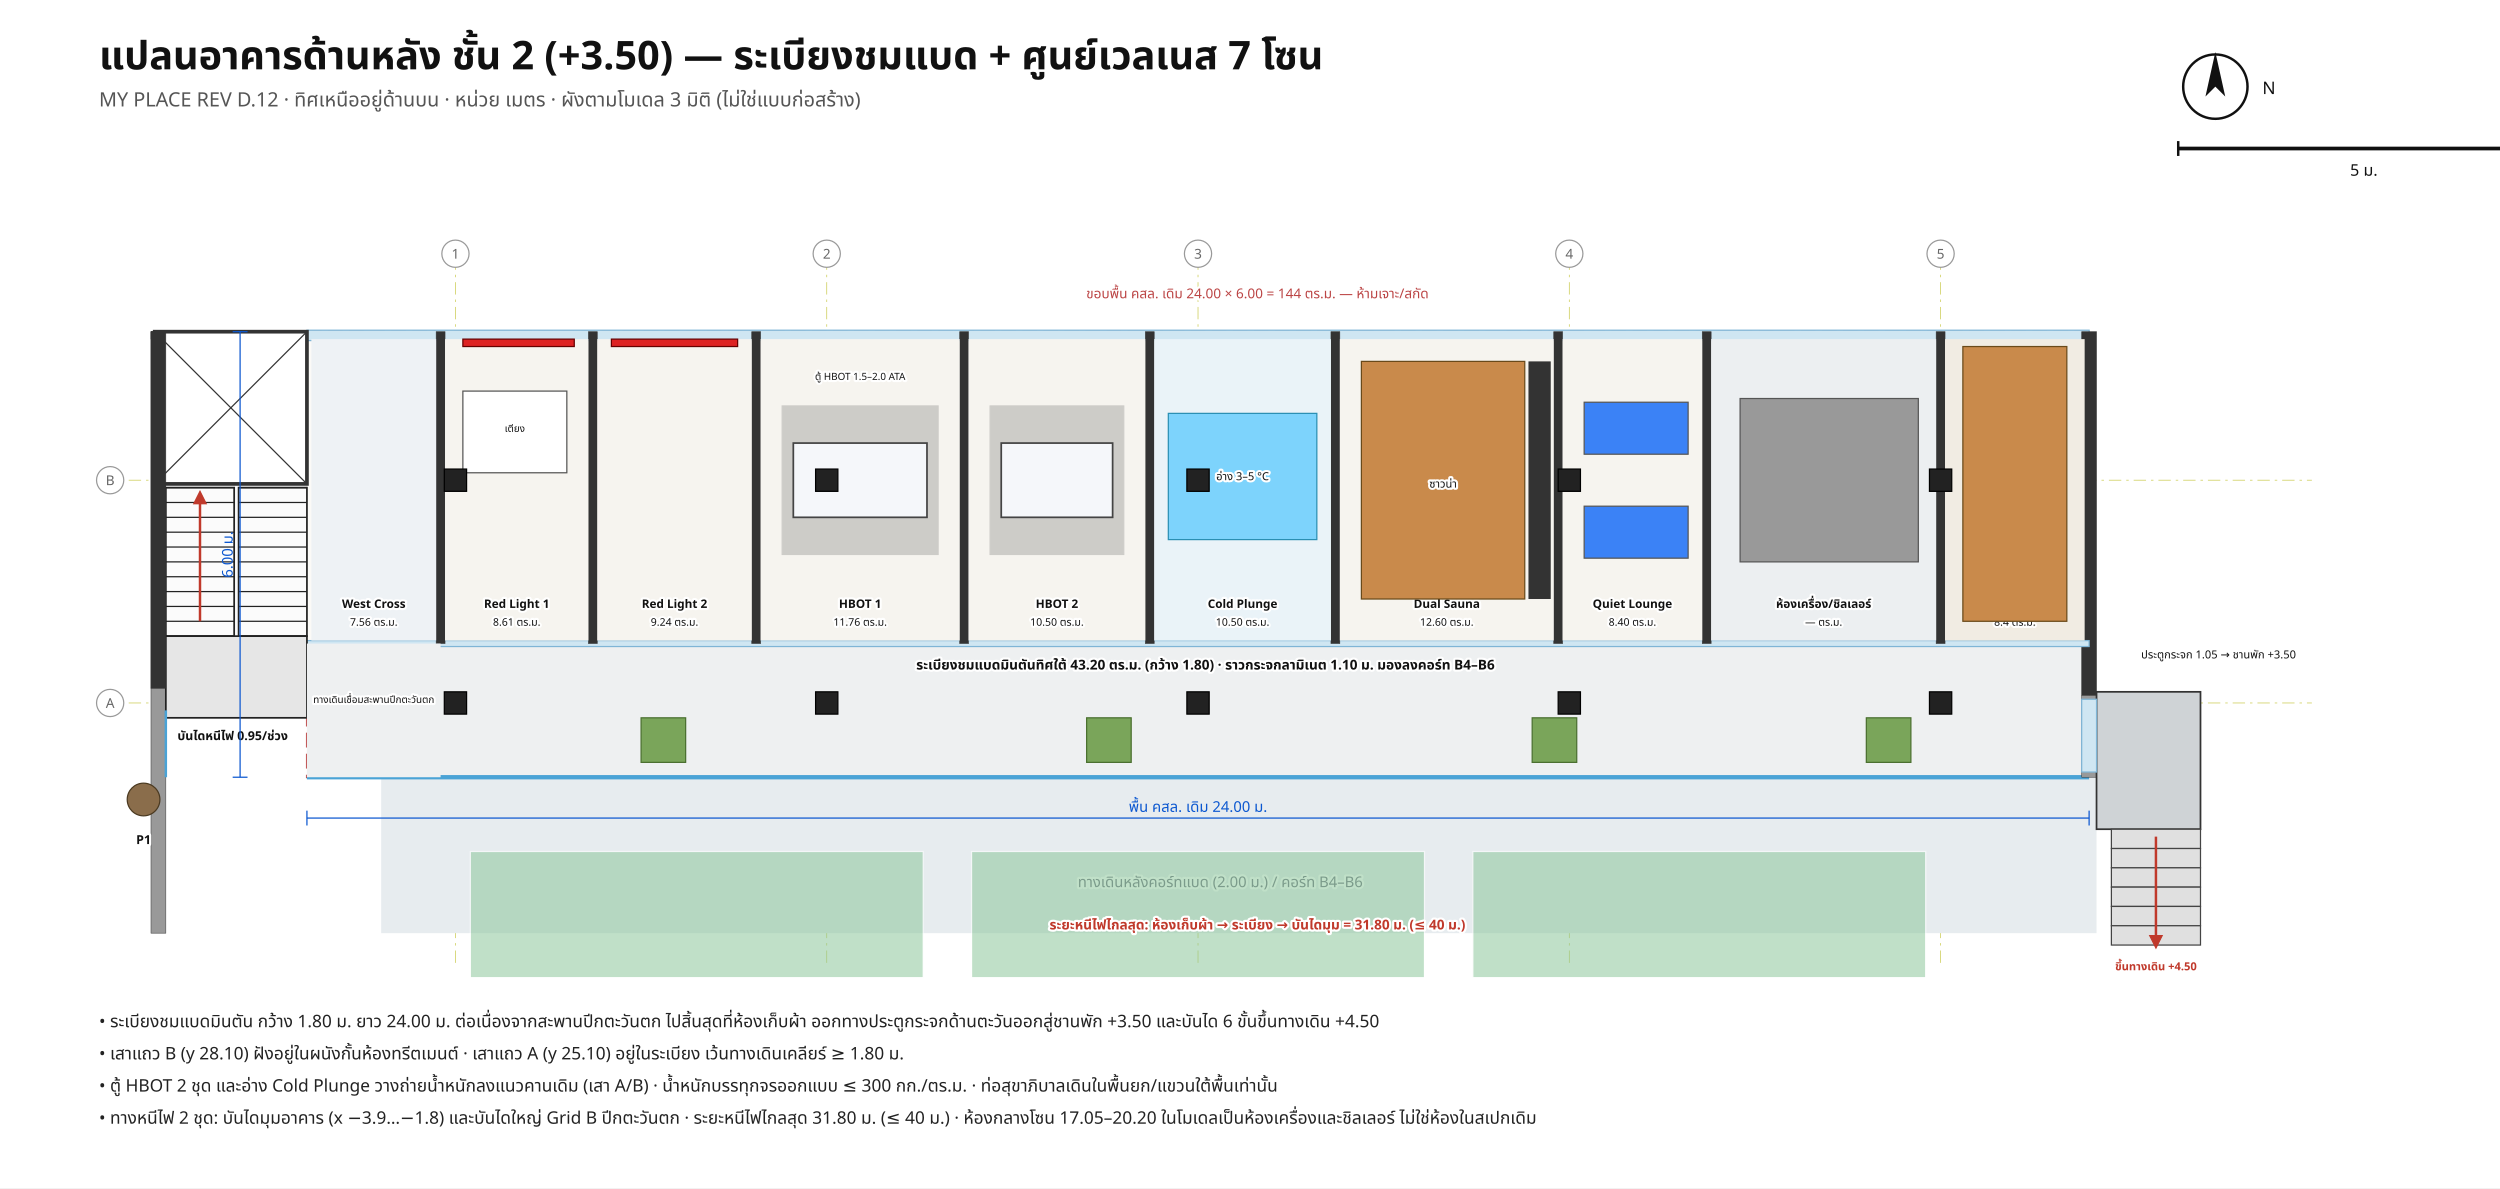
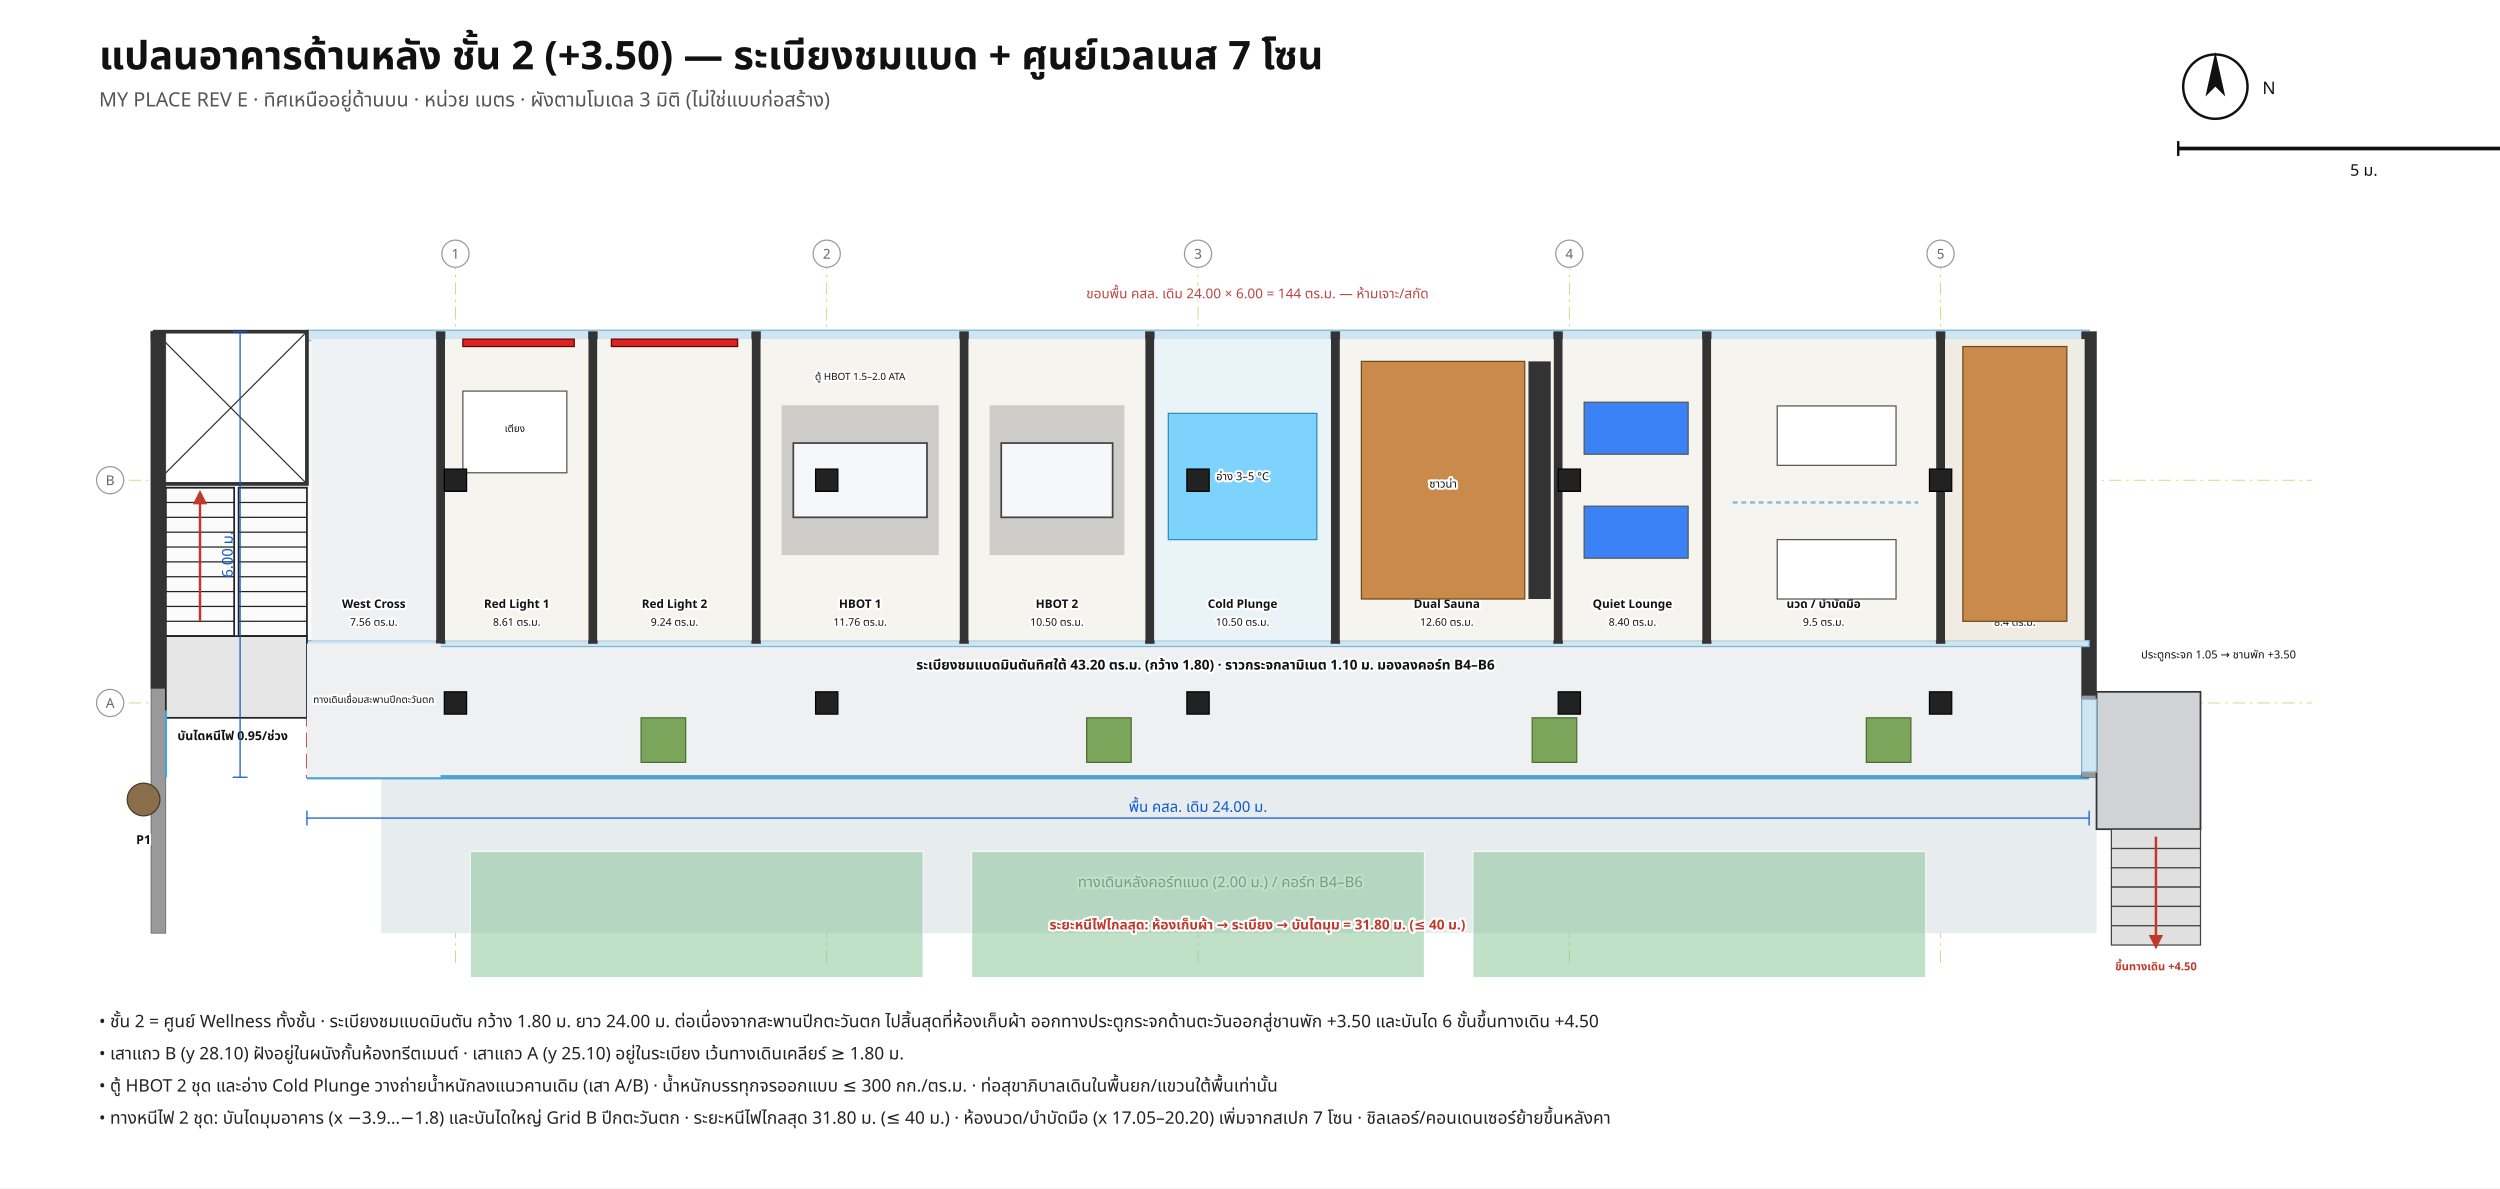
<svg xmlns="http://www.w3.org/2000/svg" width="2020" height="960" viewBox="0 0 2020 960" font-family="Loma, 'Noto Sans Thai', sans-serif">
  <rect width="100%" height="100%" fill="#fff" />
  <text x="80" y="56" font-size="32" font-weight="700" fill="#111">แปลนอาคารด้านหลัง ชั้น 2 (+3.50) — ระเบียงชมแบด + ศูนย์เวลเนส 7 โซน</text>
-   <text x="80" y="86" font-size="16" fill="#555">MY PLACE REV D.12 · ทิศเหนืออยู่ด้านบน · หน่วย เมตร · ผังตามโมเดล 3 มิติ (ไม่ใช่แบบก่อสร้าง)</text>
+   <text x="80" y="86" font-size="16" fill="#555">MY PLACE REV E · ทิศเหนืออยู่ด้านบน · หน่วย เมตร · ผังตามโมเดล 3 มิติ (ไม่ใช่แบบก่อสร้าง)</text>
  <g transform="translate(1760,30)">
    <circle cx="30" cy="40" r="26" fill="none" stroke="#111" stroke-width="2" />
    <path d="M30,12 L22,48 L30,40 L38,48 Z" fill="#111" />
    <text x="68" y="46" font-size="14" fill="#111">N</text>
  </g>
  <g transform="translate(1760,120)">
    <line x1="0" y1="0" x2="300" y2="0" stroke="#111" stroke-width="3" />
    <line x1="0" y1="-6" x2="0" y2="6" stroke="#111" stroke-width="2" />
    <line x1="300" y1="-6" x2="300" y2="6" stroke="#111" stroke-width="2" />
    <text x="150" y="22" font-size="13" text-anchor="middle" fill="#111">5 ม.</text>
  </g>
  <line x1="368.0" y1="778.0" x2="368.0" y2="214.0" stroke="#cc5" stroke-width="0.6" stroke-dasharray="10 4 2 4" />
  <circle cx="368.0" cy="205.0" r="11" fill="#fff" stroke="#999" />
  <text x="368.0" y="209.0" font-size="11" text-anchor="middle" fill="#666">1</text>
  <line x1="668.0" y1="778.0" x2="668.0" y2="214.0" stroke="#cc5" stroke-width="0.6" stroke-dasharray="10 4 2 4" />
  <circle cx="668.0" cy="205.0" r="11" fill="#fff" stroke="#999" />
  <text x="668.0" y="209.0" font-size="11" text-anchor="middle" fill="#666">2</text>
  <line x1="968.0" y1="778.0" x2="968.0" y2="214.0" stroke="#cc5" stroke-width="0.6" stroke-dasharray="10 4 2 4" />
  <circle cx="968.0" cy="205.0" r="11" fill="#fff" stroke="#999" />
  <text x="968.0" y="209.0" font-size="11" text-anchor="middle" fill="#666">3</text>
  <line x1="1268.0" y1="778.0" x2="1268.0" y2="214.0" stroke="#cc5" stroke-width="0.6" stroke-dasharray="10 4 2 4" />
  <circle cx="1268.0" cy="205.0" r="11" fill="#fff" stroke="#999" />
  <text x="1268.0" y="209.0" font-size="11" text-anchor="middle" fill="#666">4</text>
  <line x1="1568.0" y1="778.0" x2="1568.0" y2="214.0" stroke="#cc5" stroke-width="0.6" stroke-dasharray="10 4 2 4" />
  <circle cx="1568.0" cy="205.0" r="11" fill="#fff" stroke="#999" />
  <text x="1568.0" y="209.0" font-size="11" text-anchor="middle" fill="#666">5</text>
  <line x1="104.0" y1="568.0" x2="1868.0" y2="568.0" stroke="#cc5" stroke-width="0.6" stroke-dasharray="10 4 2 4" />
  <circle cx="89.0" cy="568.0" r="11" fill="#fff" stroke="#999" />
  <text x="89.0" y="572.0" font-size="11" text-anchor="middle" fill="#666">A</text>
  <line x1="104.0" y1="388.0" x2="1868.0" y2="388.0" stroke="#cc5" stroke-width="0.6" stroke-dasharray="10 4 2 4" />
  <circle cx="89.0" cy="388.0" r="11" fill="#fff" stroke="#999" />
  <text x="89.0" y="392.0" font-size="11" text-anchor="middle" fill="#666">B</text>
  <rect x="308.0" y="568.0" width="1386.0" height="186.0" fill="#e7ecef" stroke="none" stroke-width="1" />
  <text paint-order="stroke" stroke="#fff" stroke-width="3.5" stroke-linejoin="round" x="986.0" y="716.8" font-size="12" fill="#667" text-anchor="middle">ทางเดินหลังคอร์ทแบด (2.00 ม.) / คอร์ท B4–B6</text>
  <rect x="380.0" y="688.0" width="366.0" height="102.0" fill="#8cc79b" stroke="#fff" stroke-width="1" opacity="0.55" />
  <rect x="785.0" y="688.0" width="366.0" height="102.0" fill="#8cc79b" stroke="#fff" stroke-width="1" opacity="0.55" />
  <rect x="1190.0" y="688.0" width="366.0" height="102.0" fill="#8cc79b" stroke="#fff" stroke-width="1" opacity="0.55" />
  <rect x="248.0" y="268.0" width="1440.0" height="360.0" fill="none" stroke="#b44" stroke-width="1.6" stroke-dasharray="12 5" />
  <text paint-order="stroke" stroke="#fff" stroke-width="3.5" stroke-linejoin="round" x="1016.0" y="241.0" font-size="11" fill="#b44" text-anchor="middle">ขอบพื้น คสล. เดิม 24.00 × 6.00 = 144 ตร.ม. — ห้ามเจาะ/สกัด</text>
  <rect x="248.0" y="520.0" width="1440.0" height="108.0" fill="#eef0f1" stroke="none" stroke-width="1" />
  <rect x="248.0" y="268.0" width="1440.0" height="252.0" fill="#fbfaf7" stroke="none" stroke-width="1" />
  <line x1="248.0" y1="628.0" x2="1688.0" y2="628.0" stroke="#4aa3d6" stroke-width="3.5" />
  <text paint-order="stroke" stroke="#fff" stroke-width="3.5" stroke-linejoin="round" x="974.0" y="541.0" font-size="11" fill="#111" text-anchor="middle" font-weight="700">ระเบียงชมแบดมินตันทิศใต้ 43.20 ตร.ม. (กว้าง 1.80) · ราวกระจกลามิเนต 1.10 ม. มองลงคอร์ท B4–B6</text>
  <rect x="518.0" y="580.0" width="36.0" height="36.0" fill="#7aa55a" stroke="#4a6f2f" stroke-width="1" />
  <rect x="878.0" y="580.0" width="36.0" height="36.0" fill="#7aa55a" stroke="#4a6f2f" stroke-width="1" />
  <rect x="1238.0" y="580.0" width="36.0" height="36.0" fill="#7aa55a" stroke="#4a6f2f" stroke-width="1" />
  <rect x="1508.0" y="580.0" width="36.0" height="36.0" fill="#7aa55a" stroke="#4a6f2f" stroke-width="1" />
  <rect x="248.0" y="268.0" width="1440.0" height="6.0" fill="#bcd" stroke="#333" stroke-width="0.4" />
  <rect x="248.0" y="266.8" width="1440.0" height="8.4" fill="#cfe6f2" stroke="#7fb5d6" stroke-width="1" />
  <rect x="1682.0" y="268.0" width="12.0" height="294.0" fill="#333" stroke="#333" stroke-width="0.4" />
  <rect x="1682.0" y="562.0" width="12.0" height="66.0" fill="#999" stroke="#333" stroke-width="0.4" />
  <rect x="248.0" y="517.6" width="1440.0" height="4.8" fill="#cfe6f2" stroke="#7fb5d6" stroke-width="1" />
  <rect x="352.4" y="268.0" width="7.2" height="252.0" fill="#333" stroke="#333" stroke-width="0.4" />
  <rect x="475.4" y="268.0" width="7.2" height="252.0" fill="#333" stroke="#333" stroke-width="0.4" />
  <rect x="607.4" y="268.0" width="7.2" height="252.0" fill="#333" stroke="#333" stroke-width="0.4" />
  <rect x="775.4" y="268.0" width="7.2" height="252.0" fill="#333" stroke="#333" stroke-width="0.4" />
  <rect x="925.4" y="268.0" width="7.2" height="252.0" fill="#333" stroke="#333" stroke-width="0.4" />
  <rect x="1075.4" y="268.0" width="7.2" height="252.0" fill="#333" stroke="#333" stroke-width="0.4" />
  <rect x="1255.4" y="268.0" width="7.2" height="252.0" fill="#333" stroke="#333" stroke-width="0.4" />
  <rect x="1375.4" y="268.0" width="7.2" height="252.0" fill="#333" stroke="#333" stroke-width="0.4" />
  <rect x="1564.4" y="268.0" width="7.2" height="252.0" fill="#333" stroke="#333" stroke-width="0.4" />
  <rect x="251.6" y="274.0" width="100.8" height="243.6" fill="#eef2f5" stroke="none" stroke-width="1" />
  <text paint-order="stroke" stroke="#fff" stroke-width="3.5" stroke-linejoin="round" x="302.0" y="491.2" font-size="9.5" fill="#111" text-anchor="middle" font-weight="700">West Cross</text>
  <text paint-order="stroke" stroke="#fff" stroke-width="3.5" stroke-linejoin="round" x="302.0" y="505.6" font-size="8.5" fill="#111" text-anchor="middle">7.56 ตร.ม.</text>
  <rect x="359.6" y="274.0" width="115.8" height="243.6" fill="#f6f4ef" stroke="none" stroke-width="1" />
  <text paint-order="stroke" stroke="#fff" stroke-width="3.5" stroke-linejoin="round" x="417.5" y="491.2" font-size="9.5" fill="#111" text-anchor="middle" font-weight="700">Red Light 1</text>
  <text paint-order="stroke" stroke="#fff" stroke-width="3.5" stroke-linejoin="round" x="417.5" y="505.6" font-size="8.5" fill="#111" text-anchor="middle">8.61 ตร.ม.</text>
  <rect x="482.6" y="274.0" width="124.8" height="243.6" fill="#f6f4ef" stroke="none" stroke-width="1" />
  <text paint-order="stroke" stroke="#fff" stroke-width="3.5" stroke-linejoin="round" x="545.0" y="491.2" font-size="9.5" fill="#111" text-anchor="middle" font-weight="700">Red Light 2</text>
  <text paint-order="stroke" stroke="#fff" stroke-width="3.5" stroke-linejoin="round" x="545.0" y="505.6" font-size="8.5" fill="#111" text-anchor="middle">9.24 ตร.ม.</text>
  <rect x="614.6" y="274.0" width="160.8" height="243.6" fill="#f6f4ef" stroke="none" stroke-width="1" />
  <text paint-order="stroke" stroke="#fff" stroke-width="3.5" stroke-linejoin="round" x="695.0" y="491.2" font-size="9.5" fill="#111" text-anchor="middle" font-weight="700">HBOT 1</text>
  <text paint-order="stroke" stroke="#fff" stroke-width="3.5" stroke-linejoin="round" x="695.0" y="505.6" font-size="8.5" fill="#111" text-anchor="middle">11.76 ตร.ม.</text>
  <rect x="782.6" y="274.0" width="142.8" height="243.6" fill="#f6f4ef" stroke="none" stroke-width="1" />
  <text paint-order="stroke" stroke="#fff" stroke-width="3.5" stroke-linejoin="round" x="854.0" y="491.2" font-size="9.5" fill="#111" text-anchor="middle" font-weight="700">HBOT 2</text>
  <text paint-order="stroke" stroke="#fff" stroke-width="3.5" stroke-linejoin="round" x="854.0" y="505.6" font-size="8.5" fill="#111" text-anchor="middle">10.50 ตร.ม.</text>
  <rect x="932.6" y="274.0" width="142.8" height="243.6" fill="#eaf3f8" stroke="none" stroke-width="1" />
  <text paint-order="stroke" stroke="#fff" stroke-width="3.5" stroke-linejoin="round" x="1004.0" y="491.2" font-size="9.5" fill="#111" text-anchor="middle" font-weight="700">Cold Plunge</text>
  <text paint-order="stroke" stroke="#fff" stroke-width="3.5" stroke-linejoin="round" x="1004.0" y="505.6" font-size="8.5" fill="#111" text-anchor="middle">10.50 ตร.ม.</text>
  <rect x="1082.6" y="274.0" width="172.8" height="243.6" fill="#f6f4ef" stroke="none" stroke-width="1" />
  <text paint-order="stroke" stroke="#fff" stroke-width="3.5" stroke-linejoin="round" x="1169.0" y="491.2" font-size="9.5" fill="#111" text-anchor="middle" font-weight="700">Dual Sauna</text>
  <text paint-order="stroke" stroke="#fff" stroke-width="3.5" stroke-linejoin="round" x="1169.0" y="505.6" font-size="8.5" fill="#111" text-anchor="middle">12.60 ตร.ม.</text>
  <rect x="1262.6" y="274.0" width="112.8" height="243.6" fill="#f6f4ef" stroke="none" stroke-width="1" />
  <text paint-order="stroke" stroke="#fff" stroke-width="3.5" stroke-linejoin="round" x="1319.0" y="491.2" font-size="9.5" fill="#111" text-anchor="middle" font-weight="700">Quiet Lounge</text>
  <text paint-order="stroke" stroke="#fff" stroke-width="3.5" stroke-linejoin="round" x="1319.0" y="505.6" font-size="8.5" fill="#111" text-anchor="middle">8.40 ตร.ม.</text>
-   <rect x="1382.6" y="274.0" width="181.8" height="243.6" fill="#eceff1" stroke="none" stroke-width="1" />
-   <text paint-order="stroke" stroke="#fff" stroke-width="3.5" stroke-linejoin="round" x="1473.5" y="491.2" font-size="9.5" fill="#111" text-anchor="middle" font-weight="700">ห้องเครื่อง/ชิลเลอร์</text>
-   <text paint-order="stroke" stroke="#fff" stroke-width="3.5" stroke-linejoin="round" x="1473.5" y="505.6" font-size="8.5" fill="#111" text-anchor="middle">— ตร.ม.</text>
+   <rect x="1382.6" y="274.0" width="181.8" height="243.6" fill="#f6f4ef" stroke="none" stroke-width="1" />
+   <text paint-order="stroke" stroke="#fff" stroke-width="3.5" stroke-linejoin="round" x="1473.5" y="491.2" font-size="9.5" fill="#111" text-anchor="middle" font-weight="700">นวด / บำบัดมือ</text>
+   <text paint-order="stroke" stroke="#fff" stroke-width="3.5" stroke-linejoin="round" x="1473.5" y="505.6" font-size="8.5" fill="#111" text-anchor="middle">9.5 ตร.ม.</text>
  <rect x="1571.6" y="274.0" width="112.8" height="243.6" fill="#f1ece3" stroke="none" stroke-width="1" />
  <text paint-order="stroke" stroke="#fff" stroke-width="3.5" stroke-linejoin="round" x="1628.0" y="491.2" font-size="9.5" fill="#111" text-anchor="middle" font-weight="700">เก็บผ้า</text>
  <text paint-order="stroke" stroke="#fff" stroke-width="3.5" stroke-linejoin="round" x="1628.0" y="505.6" font-size="8.5" fill="#111" text-anchor="middle">8.4 ตร.ม.</text>
  <rect x="374.0" y="274.0" width="90.0" height="6.0" fill="#d22" stroke="#600" stroke-width="1" />
  <rect x="494.0" y="274.0" width="102.0" height="6.0" fill="#d22" stroke="#600" stroke-width="1" />
  <rect x="374.0" y="316.0" width="84.0" height="66.0" fill="#fff" stroke="#555" stroke-width="1" />
  <text paint-order="stroke" stroke="#fff" stroke-width="3.5" stroke-linejoin="round" x="416.0" y="349.0" font-size="8" fill="#111" text-anchor="middle">เตียง</text>
  <rect x="632.0" y="328.0" width="126.0" height="120.0" fill="#555" stroke="#555" stroke-width="1" opacity="0.25" />
  <rect x="641.0" y="358.0" width="108.0" height="60.0" fill="#f5f7fa" stroke="#444" stroke-width="1.4" />
  <rect x="800.0" y="328.0" width="108.0" height="120.0" fill="#555" stroke="#555" stroke-width="1" opacity="0.25" />
  <rect x="809.0" y="358.0" width="90.0" height="60.0" fill="#f5f7fa" stroke="#444" stroke-width="1.4" />
  <text paint-order="stroke" stroke="#fff" stroke-width="3.5" stroke-linejoin="round" x="695.0" y="307.0" font-size="8" fill="#111" text-anchor="middle">ตู้ HBOT 1.5–2.0 ATA</text>
  <rect x="944.0" y="334.0" width="120.0" height="102.0" fill="#7dd3fc" stroke="#2a8fb3" stroke-width="1" />
  <text paint-order="stroke" stroke="#fff" stroke-width="3.5" stroke-linejoin="round" x="1004.0" y="388.0" font-size="9" fill="#111" text-anchor="middle">อ่าง 3–5 °C</text>
  <rect x="1100.0" y="292.0" width="132.0" height="192.0" fill="#c98a4b" stroke="#6a4a1a" stroke-width="1" />
  <text paint-order="stroke" stroke="#fff" stroke-width="3.5" stroke-linejoin="round" x="1166.0" y="394.0" font-size="9" fill="#111" text-anchor="middle">ซาวน่า</text>
  <rect x="1235.0" y="292.0" width="18.0" height="192.0" fill="#333" stroke="none" stroke-width="1" />
  <rect x="1280.0" y="409.0" width="84.0" height="42.0" fill="#3b82f6" stroke="#555" stroke-width="1" />
  <rect x="1280.0" y="325.0" width="84.0" height="42.0" fill="#3b82f6" stroke="#555" stroke-width="1" />
-   <rect x="1406.0" y="322.0" width="144.0" height="132.0" fill="#999" stroke="#555" stroke-width="1" />
+   <rect x="1436.0" y="436.0" width="96.0" height="48.0" fill="#fff" stroke="#555" stroke-width="1" />
+   <rect x="1436.0" y="328.0" width="96.0" height="48.0" fill="#fff" stroke="#555" stroke-width="1" />
+   <line x1="1400.0" y1="406.0" x2="1550.0" y2="406.0" stroke="#8bd" stroke-width="2" stroke-dasharray="4 3" />
  <rect x="1586.0" y="280.0" width="84.0" height="222.0" fill="#c98a4b" stroke="#6a4a1a" stroke-width="1" />
  <rect x="359.0" y="559.0" width="18.0" height="18.0" fill="#222" stroke="#000" stroke-width="1" />
  <rect x="659.0" y="559.0" width="18.0" height="18.0" fill="#222" stroke="#000" stroke-width="1" />
  <rect x="959.0" y="559.0" width="18.0" height="18.0" fill="#222" stroke="#000" stroke-width="1" />
  <rect x="1259.0" y="559.0" width="18.0" height="18.0" fill="#222" stroke="#000" stroke-width="1" />
  <rect x="1559.0" y="559.0" width="18.0" height="18.0" fill="#222" stroke="#000" stroke-width="1" />
  <rect x="359.0" y="379.0" width="18.0" height="18.0" fill="#222" stroke="#000" stroke-width="1" />
  <rect x="659.0" y="379.0" width="18.0" height="18.0" fill="#222" stroke="#000" stroke-width="1" />
  <rect x="959.0" y="379.0" width="18.0" height="18.0" fill="#222" stroke="#000" stroke-width="1" />
  <rect x="1259.0" y="379.0" width="18.0" height="18.0" fill="#222" stroke="#000" stroke-width="1" />
  <rect x="1559.0" y="379.0" width="18.0" height="18.0" fill="#222" stroke="#000" stroke-width="1" />
  <text paint-order="stroke" stroke="#fff" stroke-width="3.5" stroke-linejoin="round" x="974.0" y="223.0" font-size="9" fill="#111" text-anchor="middle" />
  <rect x="1694.0" y="559.0" width="84.0" height="111.0" fill="#cfd3d6" stroke="#333" stroke-width="1.4" />
  <rect x="1706.0" y="670.0" width="72.0" height="15.6" fill="#e0e0e0" stroke="#444" stroke-width="1" />
  <rect x="1706.0" y="685.6" width="72.0" height="15.6" fill="#e0e0e0" stroke="#444" stroke-width="1" />
  <rect x="1706.0" y="701.2" width="72.0" height="15.6" fill="#e0e0e0" stroke="#444" stroke-width="1" />
  <rect x="1706.0" y="716.8" width="72.0" height="15.6" fill="#e0e0e0" stroke="#444" stroke-width="1" />
  <rect x="1706.0" y="732.4" width="72.0" height="15.6" fill="#e0e0e0" stroke="#444" stroke-width="1" />
  <rect x="1706.0" y="748.0" width="72.0" height="15.6" fill="#e0e0e0" stroke="#444" stroke-width="1" />
  <line x1="1742.0" y1="676.0" x2="1742.0" y2="760.0" stroke="#c0392b" stroke-width="2" />
  <path d="M1742.0,766.0 l-5,-10 h10 z" fill="#c0392b" stroke="#c0392b" stroke-width="1" />
  <text paint-order="stroke" stroke="#fff" stroke-width="3.5" stroke-linejoin="round" x="1742.0" y="784.0" font-size="9" fill="#c0392b" text-anchor="middle" font-weight="700">ขึ้นทางเดิน +4.50</text>
  <rect x="1682.0" y="565.0" width="12.0" height="58.8" fill="#cfe6f2" stroke="#7fb5d6" stroke-width="1" />
  <text paint-order="stroke" stroke="#fff" stroke-width="3.5" stroke-linejoin="round" x="1730.0" y="532.0" font-size="9" fill="#111" text-anchor="start">ประตูกระจก 1.05 → ชานพัก +3.50</text>
  <rect x="122.0" y="268.0" width="12.0" height="288.0" fill="#333" stroke="#333" stroke-width="0.4" />
  <rect x="122.0" y="268.0" width="126.0" height="6.0" fill="#333" stroke="#333" stroke-width="0.4" />
  <rect x="122.0" y="556.0" width="12.0" height="198.0" fill="#999" stroke="#333" stroke-width="0.4" />
  <rect x="134.0" y="274.0" width="114.0" height="306.0" fill="#fbfbfb" stroke="none" stroke-width="1" />
  <line x1="134.0" y1="514.0" x2="189.2" y2="514.0" stroke="#222" stroke-width="1" />
  <line x1="134.0" y1="502.0" x2="189.2" y2="502.0" stroke="#222" stroke-width="1" />
  <line x1="134.0" y1="490.0" x2="189.2" y2="490.0" stroke="#222" stroke-width="1" />
  <line x1="134.0" y1="478.0" x2="189.2" y2="478.0" stroke="#222" stroke-width="1" />
  <line x1="134.0" y1="466.0" x2="189.2" y2="466.0" stroke="#222" stroke-width="1" />
  <line x1="134.0" y1="454.0" x2="189.2" y2="454.0" stroke="#222" stroke-width="1" />
  <line x1="134.0" y1="442.0" x2="189.2" y2="442.0" stroke="#222" stroke-width="1" />
  <line x1="134.0" y1="430.0" x2="189.2" y2="430.0" stroke="#222" stroke-width="1" />
  <line x1="134.0" y1="418.0" x2="189.2" y2="418.0" stroke="#222" stroke-width="1" />
  <line x1="134.0" y1="406.0" x2="189.2" y2="406.0" stroke="#222" stroke-width="1" />
  <line x1="134.0" y1="394.0" x2="189.2" y2="394.0" stroke="#222" stroke-width="1" />
  <rect x="134.0" y="394.0" width="55.2" height="120.0" fill="none" stroke="#222" stroke-width="1.4" />
  <line x1="192.8" y1="394.0" x2="248.0" y2="394.0" stroke="#222" stroke-width="1" />
  <line x1="192.8" y1="406.0" x2="248.0" y2="406.0" stroke="#222" stroke-width="1" />
  <line x1="192.8" y1="418.0" x2="248.0" y2="418.0" stroke="#222" stroke-width="1" />
  <line x1="192.8" y1="430.0" x2="248.0" y2="430.0" stroke="#222" stroke-width="1" />
  <line x1="192.8" y1="442.0" x2="248.0" y2="442.0" stroke="#222" stroke-width="1" />
  <line x1="192.8" y1="454.0" x2="248.0" y2="454.0" stroke="#222" stroke-width="1" />
  <line x1="192.8" y1="466.0" x2="248.0" y2="466.0" stroke="#222" stroke-width="1" />
  <line x1="192.8" y1="478.0" x2="248.0" y2="478.0" stroke="#222" stroke-width="1" />
  <line x1="192.8" y1="490.0" x2="248.0" y2="490.0" stroke="#222" stroke-width="1" />
  <line x1="192.8" y1="502.0" x2="248.0" y2="502.0" stroke="#222" stroke-width="1" />
  <line x1="192.8" y1="514.0" x2="248.0" y2="514.0" stroke="#222" stroke-width="1" />
  <rect x="192.8" y="394.0" width="55.2" height="120.0" fill="none" stroke="#222" stroke-width="1.4" />
  <rect x="134.0" y="514.0" width="114.0" height="66.0" fill="#e6e6e6" stroke="#222" stroke-width="1.4" />
  <line x1="161.6" y1="502.0" x2="161.6" y2="406.0" stroke="#c0392b" stroke-width="2" />
  <path d="M161.6,397.0 l-5,10 h10 z" fill="#c0392b" stroke="#c0392b" stroke-width="1" />
  <text paint-order="stroke" stroke="#fff" stroke-width="3.5" stroke-linejoin="round" x="188.0" y="598.0" font-size="10" fill="#111" text-anchor="middle" font-weight="700">บันไดหนีไฟ 0.95/ช่วง</text>
  <rect x="125.0" y="268.0" width="123.0" height="123.0" fill="#fff" stroke="#333" stroke-width="3" />
  <line x1="125.0" y1="391.0" x2="248.0" y2="268.0" stroke="#333" stroke-width="1" />
  <line x1="125.0" y1="268.0" x2="248.0" y2="391.0" stroke="#333" stroke-width="1" />
  <rect x="122.0" y="268.0" width="12.0" height="288.0" fill="#333" stroke="#333" stroke-width="0.4" />
  <rect x="248.0" y="520.0" width="108.0" height="108.0" fill="#eef0f1" stroke="none" stroke-width="1" />
  <text paint-order="stroke" stroke="#fff" stroke-width="3.5" stroke-linejoin="round" x="302.0" y="568.0" font-size="8" fill="#111" text-anchor="middle">ทางเดินเชื่อมสะพานปีกตะวันตก</text>
  <line x1="134.0" y1="574.0" x2="134.0" y2="628.0" stroke="#4aa3d6" stroke-width="2" />
  <circle cx="116.0" cy="646.0" r="13.2" fill="#8a6d4b" stroke="#4a3920" stroke-width="1" />
  <text paint-order="stroke" stroke="#fff" stroke-width="3.5" stroke-linejoin="round" x="116.0" y="682.0" font-size="10" fill="#111" text-anchor="middle" font-weight="700">P1</text>
  <g stroke="#0b57d0" fill="#0b57d0">
    <line x1="248.0" y1="661.0" x2="1688.0" y2="661.0" />
    <line x1="248.0" y1="655.0" x2="248.0" y2="667.0" />
    <line x1="1688.0" y1="655.0" x2="1688.0" y2="667.0" />
    <text x="968.0" y="656.0" font-size="12" text-anchor="middle" stroke="none">พื้น คสล. เดิม 24.00 ม.</text>
  </g>
  <g stroke="#0b57d0" fill="#0b57d0">
    <line x1="194.0" y1="628.0" x2="194.0" y2="268.0" />
    <line x1="188.0" y1="628.0" x2="200.0" y2="628.0" />
    <line x1="188.0" y1="268.0" x2="200.0" y2="268.0" />
    <text x="188.0" y="448.0" font-size="12" text-anchor="middle" stroke="none" transform="rotate(-90 188.0 448.0)">6.00 ม.</text>
  </g>
  <text paint-order="stroke" stroke="#fff" stroke-width="3.5" stroke-linejoin="round" x="1016.0" y="751.0" font-size="11" fill="#c0392b" text-anchor="middle" font-weight="700">ระยะหนีไฟไกลสุด: ห้องเก็บผ้า → ระเบียง → บันไดมุม = 31.80 ม. (≤ 40 ม.)</text>
  <g transform="translate(80,830)" font-size="14" fill="#222">
-     <text y="0">• ระเบียงชมแบดมินตัน กว้าง 1.80 ม. ยาว 24.00 ม. ต่อเนื่องจากสะพานปีกตะวันตก ไปสิ้นสุดที่ห้องเก็บผ้า ออกทางประตูกระจกด้านตะวันออกสู่ชานพัก +3.50 และบันได 6 ขั้นขึ้นทางเดิน +4.50</text>
+     <text y="0">• ชั้น 2 = ศูนย์ Wellness ทั้งชั้น · ระเบียงชมแบดมินตัน กว้าง 1.80 ม. ยาว 24.00 ม. ต่อเนื่องจากสะพานปีกตะวันตก ไปสิ้นสุดที่ห้องเก็บผ้า ออกทางประตูกระจกด้านตะวันออกสู่ชานพัก +3.50 และบันได 6 ขั้นขึ้นทางเดิน +4.50</text>
    <text y="26">• เสาแถว B (y 28.10) ฝังอยู่ในผนังกั้นห้องทรีตเมนต์ · เสาแถว A (y 25.10) อยู่ในระเบียง เว้นทางเดินเคลียร์ ≥ 1.80 ม.</text>
    <text y="52">• ตู้ HBOT 2 ชุด และอ่าง Cold Plunge วางถ่ายน้ำหนักลงแนวคานเดิม (เสา A/B) · น้ำหนักบรรทุกจรออกแบบ ≤ 300 กก./ตร.ม. · ท่อสุขาภิบาลเดินในพื้นยก/แขวนใต้พื้นเท่านั้น</text>
-     <text y="78">• ทางหนีไฟ 2 ชุด: บันไดมุมอาคาร (x −3.9…−1.8) และบันไดใหญ่ Grid B ปีกตะวันตก · ระยะหนีไฟไกลสุด 31.80 ม. (≤ 40 ม.) · ห้องกลางโซน 17.05–20.20 ในโมเดลเป็นห้องเครื่องและชิลเลอร์ ไม่ใช่ห้องในสเปกเดิม</text>
+     <text y="78">• ทางหนีไฟ 2 ชุด: บันไดมุมอาคาร (x −3.9…−1.8) และบันไดใหญ่ Grid B ปีกตะวันตก · ระยะหนีไฟไกลสุด 31.80 ม. (≤ 40 ม.) · ห้องนวด/บำบัดมือ (x 17.05–20.20) เพิ่มจากสเปก 7 โซน · ชิลเลอร์/คอนเดนเซอร์ย้ายขึ้นหลังคา</text>
  </g>
</svg>
